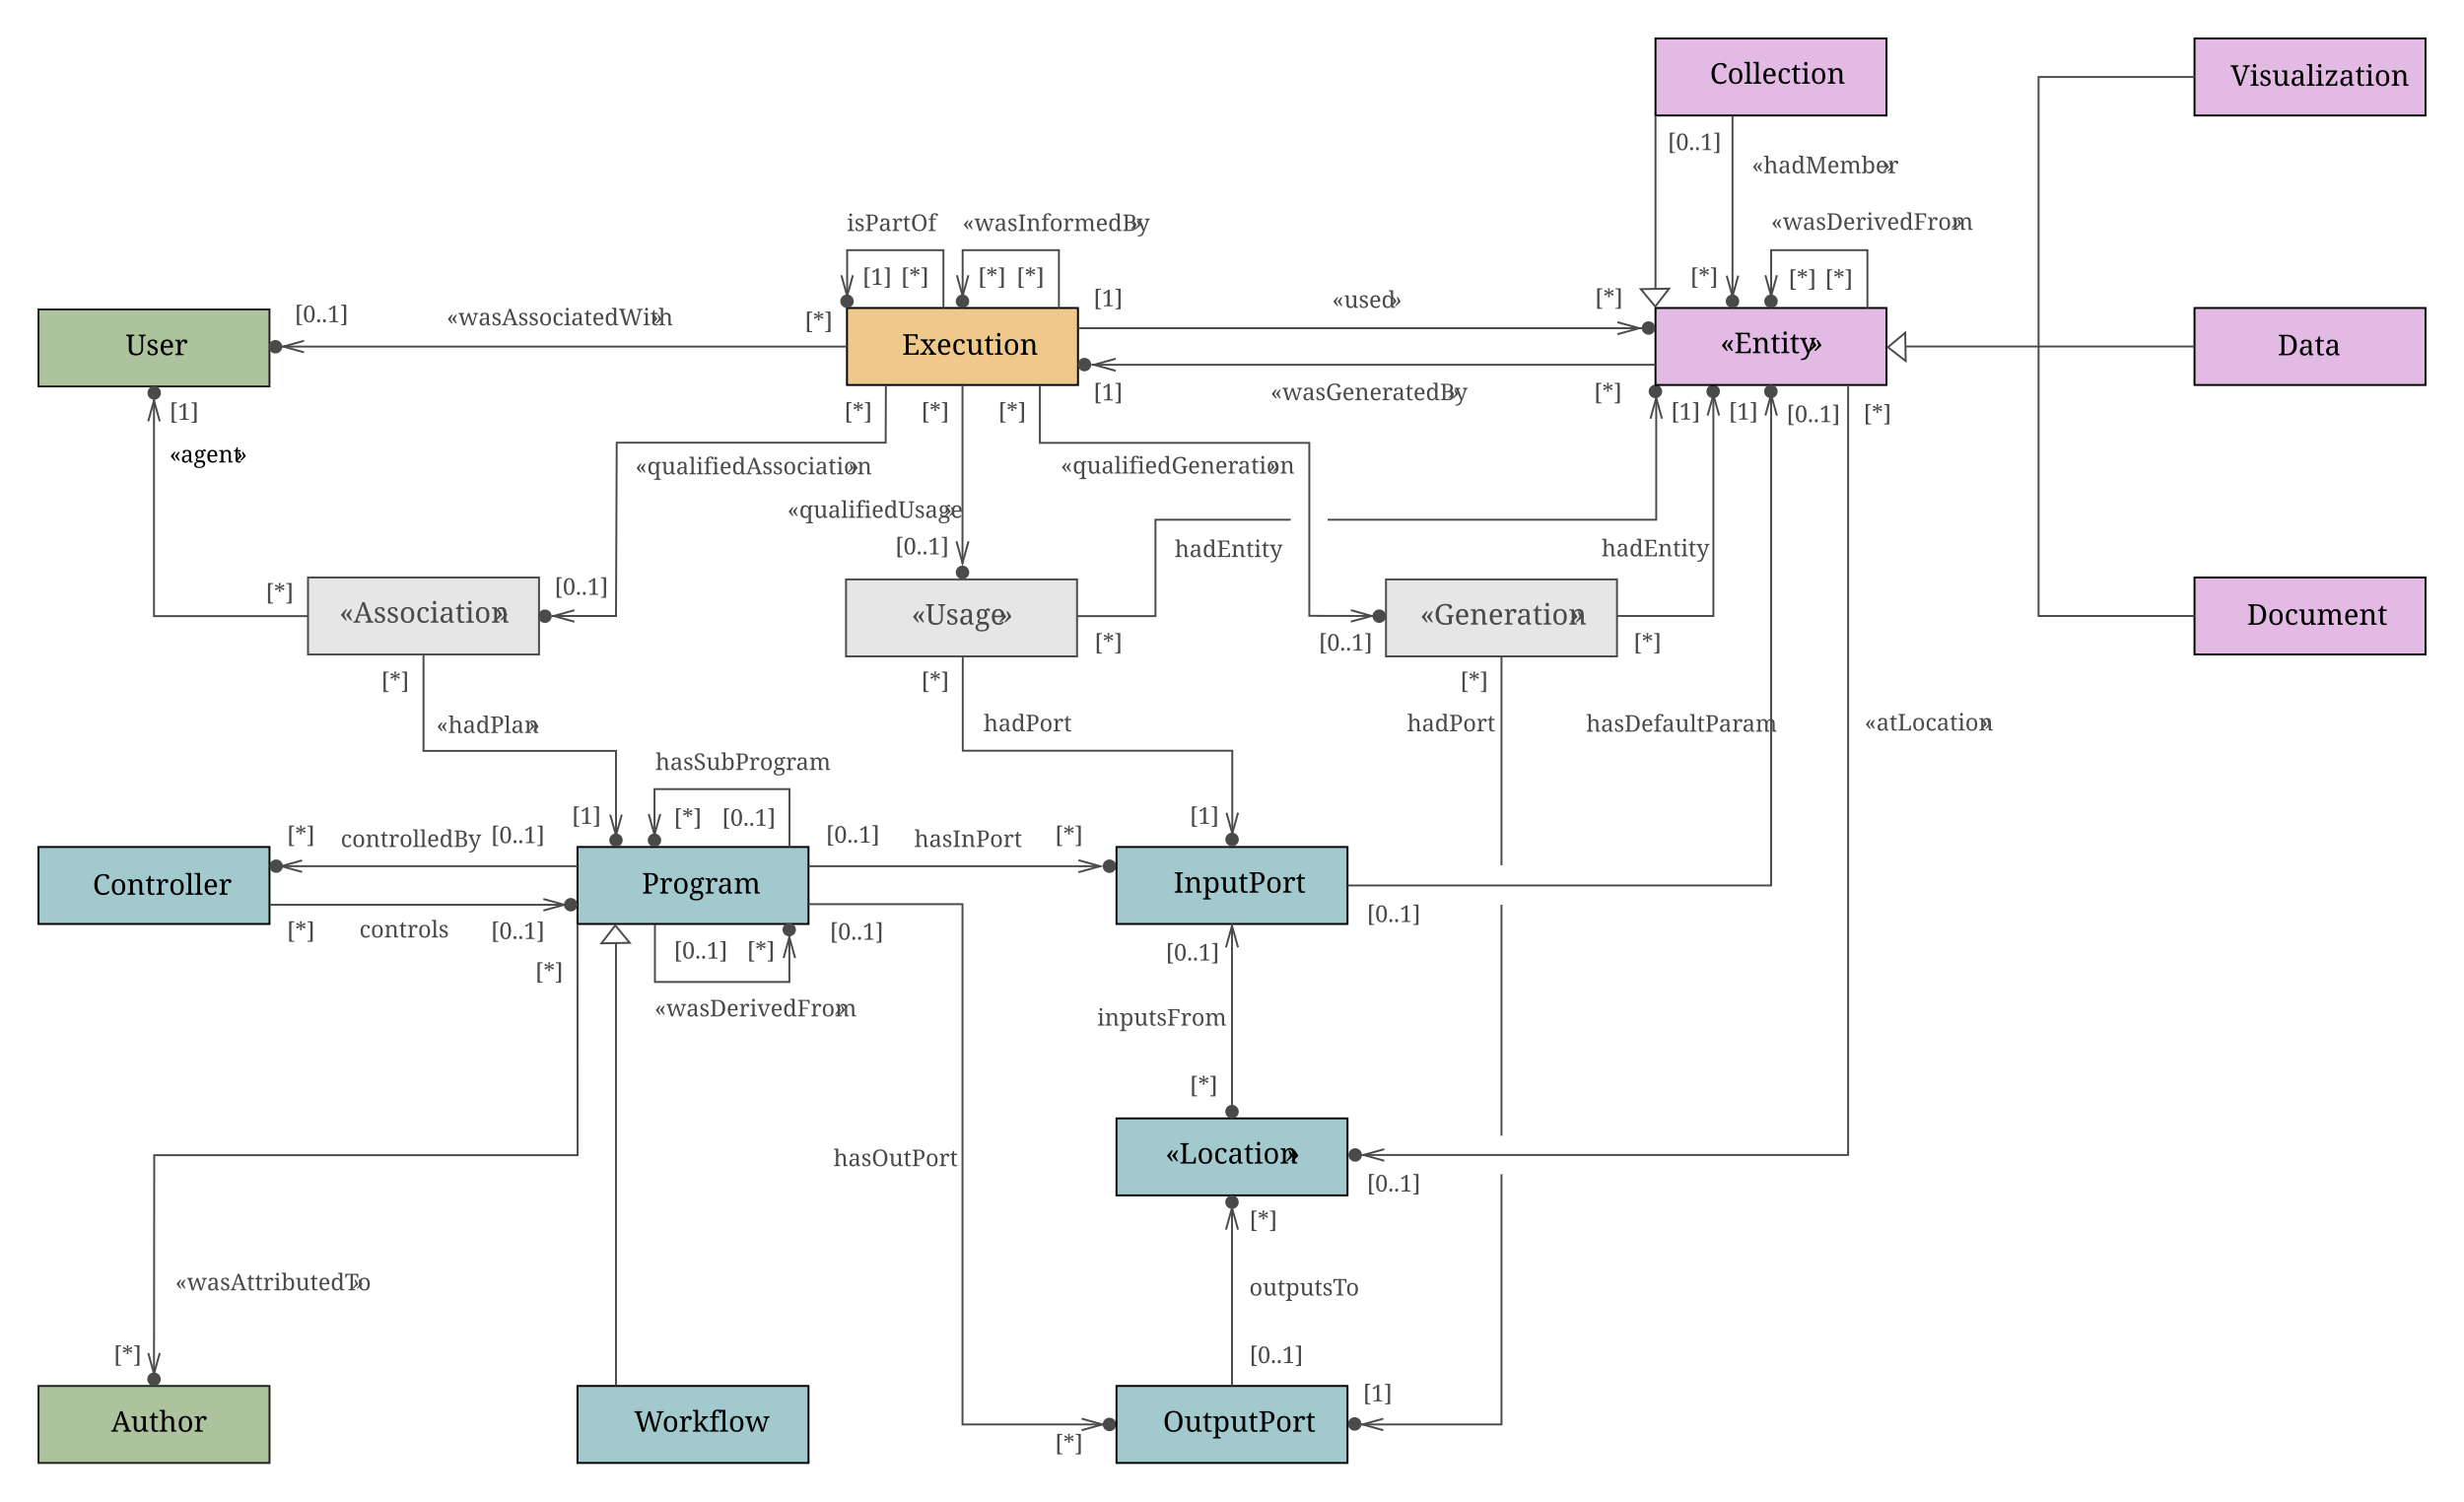
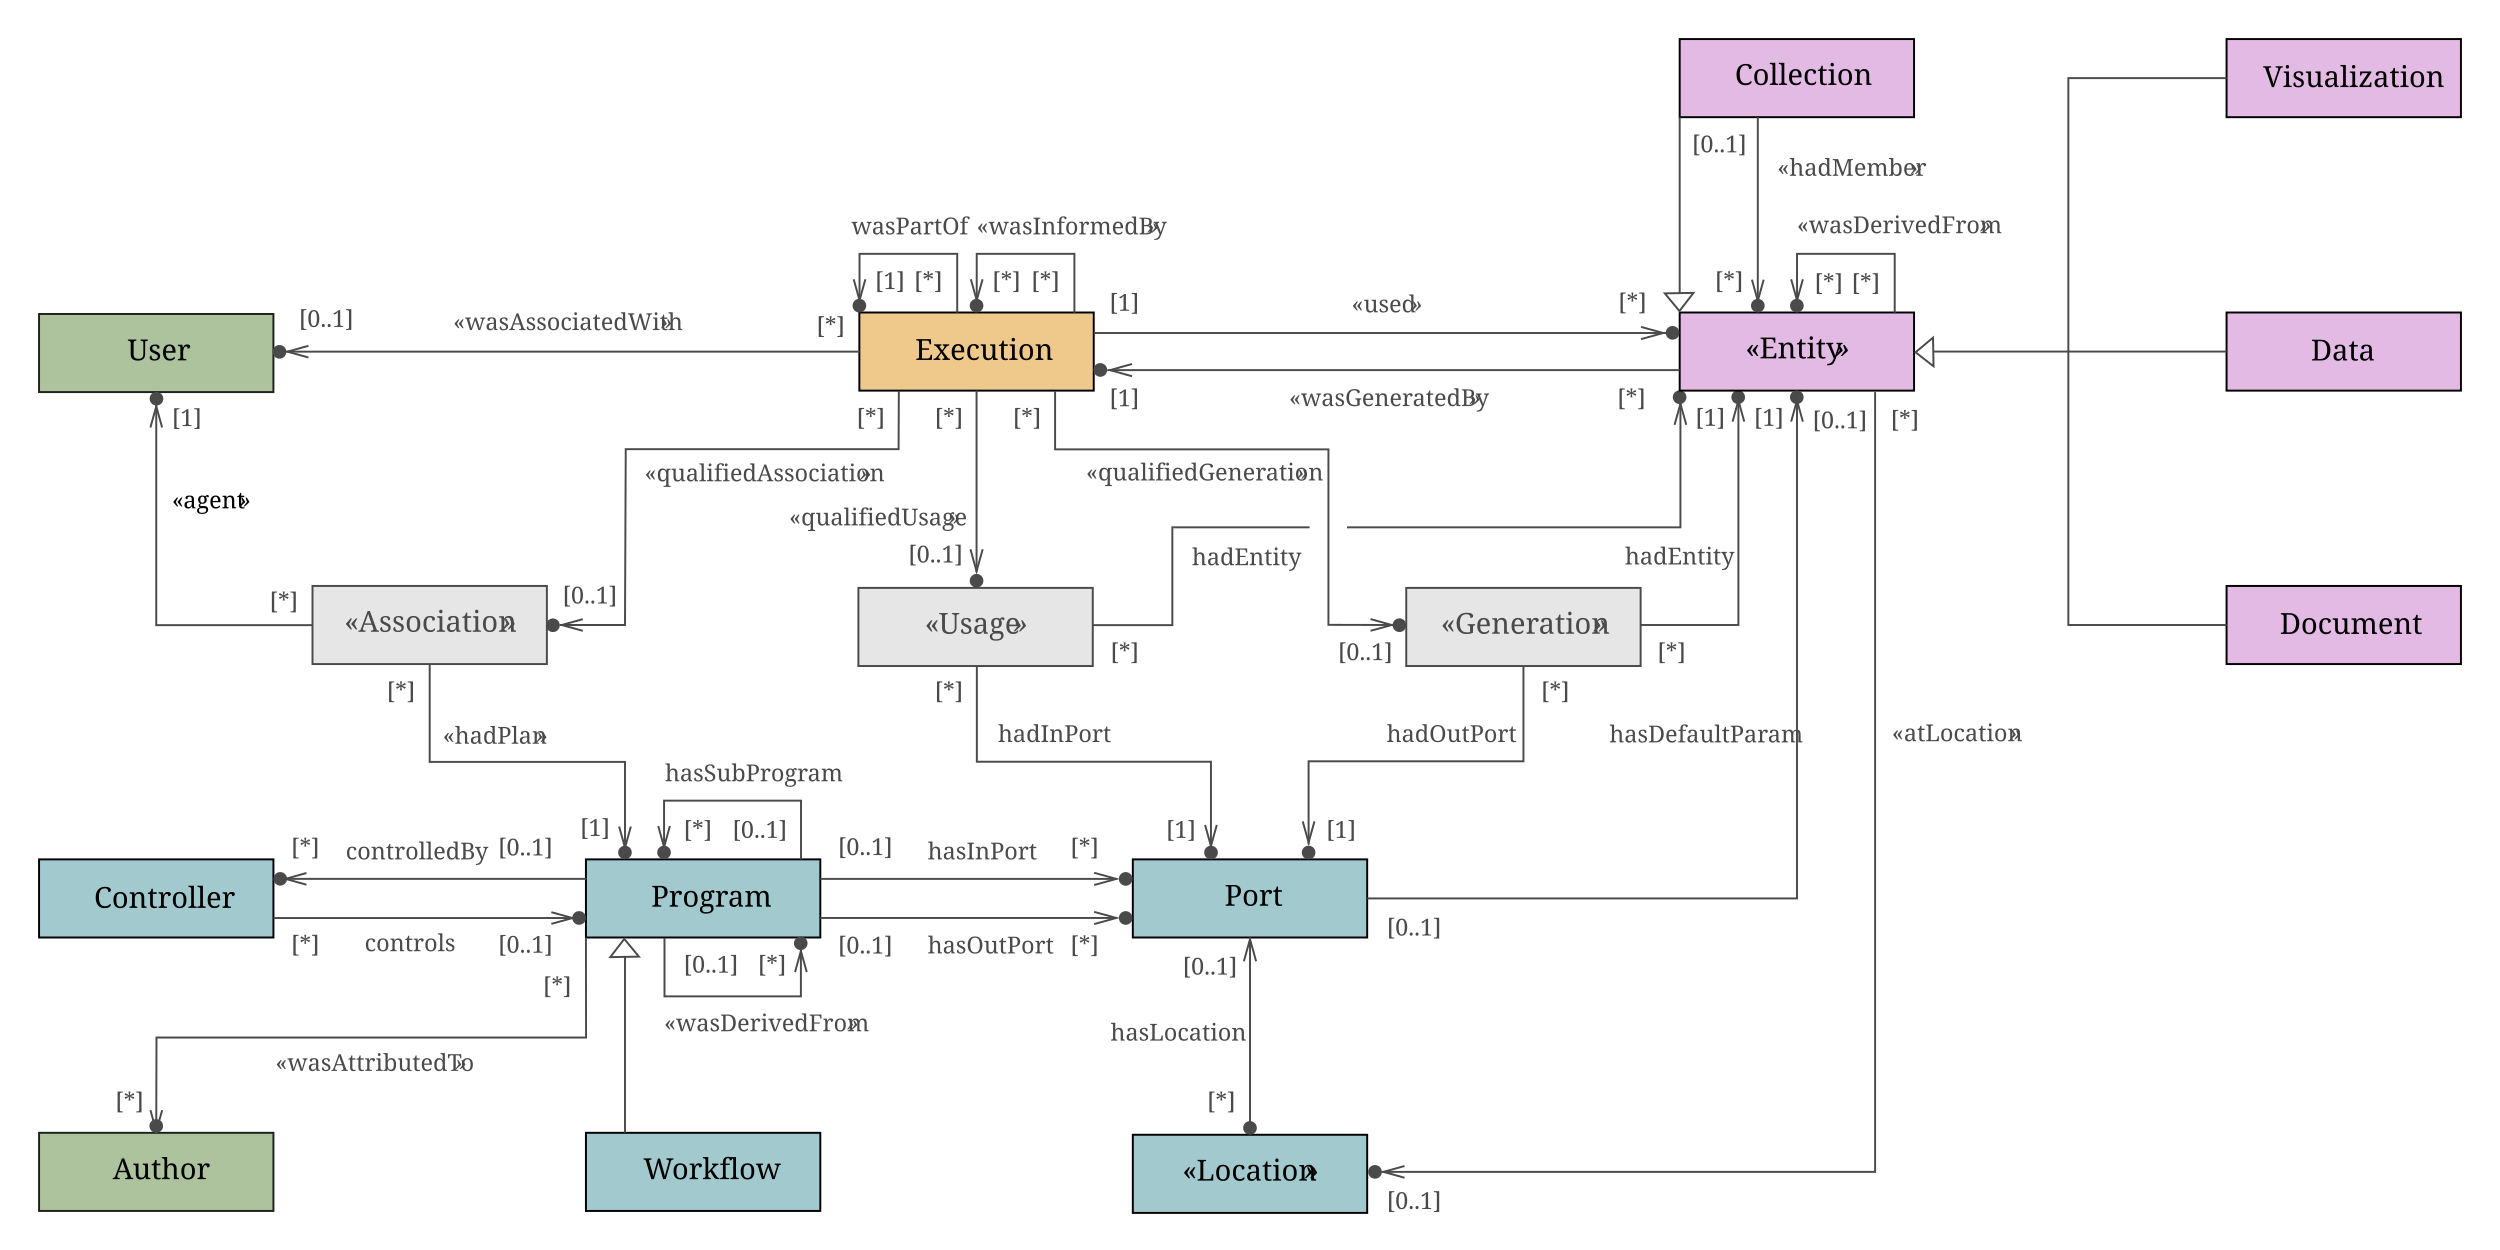
- <svg xmlns="http://www.w3.org/2000/svg" width="1280px" height="780px" viewBox="0 0 1280 780" version="1.1">
+ <svg xmlns="http://www.w3.org/2000/svg" width="1280px" height="640px" viewBox="0 0 1280 640" version="1.1">
  <defs />
  <g id="Page-1" stroke="none" stroke-width="1" fill="none" fill-rule="evenodd">
    <g id="ProvONE-model">
      <g id="Path-+-Path" transform="translate(559, 206)" stroke="#4A4A4A">
        <path d="M0.557,114.071 L41.244,114.071 L41.244,63.996 L111.53,63.996" id="Path" />
        <path d="M130.663,63.996 L301.378,63.996 L301.378,0.601" id="Path" />
        <path id="Path-decoration-1" d="M304.378,11.512 C303.328,7.732 302.428,4.492 301.378,0.712 C300.328,4.492 299.428,7.732 298.378,11.512" />
      </g>
      <path d="M707.5,600 L960.063,600 L960.063,200.742" id="Path-70" stroke="#4A4A4A" />
      <path id="Path-70-decoration-1" d="M719.1,603 C715.32,601.95 712.08,601.05 708.3,600 C712.08,598.95 715.32,598.05 719.1,597" stroke="#4A4A4A" />
-       <path d="M576.346,743 C578.003,743 579.346,741.657 579.346,740 C579.346,738.343 578.003,737 576.346,737 C574.689,737 573.346,738.343 573.346,740 C573.346,741.657 574.689,743 576.346,743 Z" id="Oval-2" stroke="#4A4A4A" fill="#4A4A4A" transform="translate(576.3461, 740) rotate(-270) translate(-576.3461, -740) " />
      <path d="M889.961,206.361 C891.618,206.361 892.961,205.018 892.961,203.361 C892.961,201.704 891.618,200.361 889.961,200.361 C888.304,200.361 886.961,201.704 886.961,203.361 C886.961,205.018 888.304,206.361 889.961,206.361 Z" id="Oval-3" stroke="#4A4A4A" fill="#4A4A4A" transform="translate(889.9608, 203.3608) rotate(156) translate(-889.9608, -203.3608) " />
      <path d="M859.961,206.361 C861.618,206.361 862.961,205.018 862.961,203.361 C862.961,201.704 861.618,200.361 859.961,200.361 C858.304,200.361 856.961,201.704 856.961,203.361 C856.961,205.018 858.304,206.361 859.961,206.361 Z" id="Oval-3" stroke="#4A4A4A" fill="#4A4A4A" transform="translate(859.9608, 203.3608) rotate(156) translate(-859.9608, -203.3608) " />
      <g id="User-Box-+-User" transform="translate(19.99237, 160.75)">
        <rect id="User-Box" stroke="#202020" fill="#ACC39E" x="0" y="0" width="120" height="40" />
        <text id="User" font-family="Cambria" font-size="14.875" font-weight="normal" fill="#000000">
          <tspan x="45.281" y="23.73">User</tspan>
        </text>
      </g>
-       <g id="Author-Box-+-Author" transform="translate(20, 720)">
+       <g id="Author-Box-+-Author" transform="translate(20, 580)">
        <rect id="Author-Box" stroke="#202020" fill="#ACC39E" x="0" y="0" width="120" height="40" />
        <text id="Author" font-family="Cambria" font-size="14.875" font-weight="normal" fill="#000000">
          <tspan x="37.72" y="23.73">Author</tspan>
        </text>
      </g>
      <g id="Execution-Box-+-Execution" transform="translate(438.9924, 160)">
        <rect id="Execution-Box" stroke="#000000" fill="#EFC98C" x="1" y="0" width="120" height="40" />
        <text id="Execution" font-family="Cambria" font-size="14.875" font-weight="normal" fill="#000000">
          <tspan x="29.594" y="24.27">Execution</tspan>
        </text>
      </g>
      <g id="Association-Box-+-Association" transform="translate(160, 300)">
        <rect id="Association-Box" stroke="#4A4A4A" fill="#E6E6E6" x="0" y="0" width="120" height="40" />
        <text id="«Association»" font-family="Cambria" font-size="14.87" font-weight="normal" fill="#4A4A4A">
          <tspan x="16.256" y="23.471">«</tspan>
          <tspan x="23.51" y="23.471" font-size="14.875">Association</tspan>
          <tspan x="96.773" y="23.471" font-style="italic">»</tspan>
        </text>
      </g>
      <g id="Association-Box-+-Association-2" transform="translate(439.5, 301)">
        <rect id="Association-Box" stroke="#4A4A4A" fill="#E6E6E6" x="0" y="0" width="120" height="40" />
        <text id="«Usage»" font-family="Cambria" font-size="14.87" font-weight="normal" fill="#4A4A4A">
          <tspan x="33.938" y="23.471">«</tspan>
          <tspan x="41.192" y="23.471" font-size="14.875">Usage</tspan>
          <tspan x="79.091" y="23.471" font-style="italic">»</tspan>
        </text>
      </g>
      <g id="Association-Box-+-Association-3" transform="translate(720, 301)">
        <rect id="Association-Box" stroke="#4A4A4A" fill="#E6E6E6" x="0" y="0" width="120" height="40" />
        <text id="«Generation»" font-family="Cambria" font-size="14.87" font-weight="normal" fill="#4A4A4A">
          <tspan x="17.676" y="23.471">«</tspan>
          <tspan x="24.93" y="23.471" font-size="14.875">Generation</tspan>
          <tspan x="95.353" y="23.471" font-style="italic">»</tspan>
        </text>
      </g>
      <g id="Data-Box-+-Data" transform="translate(860, 160)">
        <rect id="Data-Box" stroke="#000000" fill="#E2BAE4" x="0" y="0" width="120" height="40" />
        <text id="«Entity»" font-family="Cambria" font-size="14.87" font-weight="normal" fill="#000000">
          <tspan x="33.612" y="23.471">«</tspan>
          <tspan x="40.865" y="23.471" font-size="14.875">Entity</tspan>
          <tspan x="79.418" y="23.471" font-style="italic">»</tspan>
        </text>
      </g>
      <g id="Data-Box-+-Data-2" transform="translate(1140, 160)">
        <rect id="Data-Box" stroke="#000000" fill="#E2BAE4" x="0" y="0" width="120" height="40" />
        <text id="Data" font-family="Cambria" font-size="14.875" font-weight="normal" fill="#000000">
          <tspan x="43.2" y="24.56">Data</tspan>
        </text>
      </g>
      <g id="Data-Box-+-Data-5" transform="translate(1140, 300)">
        <rect id="Data-Box" stroke="#000000" fill="#E2BAE4" x="0" y="0" width="120" height="40" />
        <text id="Document" font-family="Cambria" font-size="14.875" font-weight="normal" fill="#000000">
          <tspan x="27.261" y="24.56">Document</tspan>
        </text>
      </g>
      <g id="Data-Box-+-Data-4" transform="translate(1140, 20)">
        <rect id="Data-Box" stroke="#000000" fill="#E2BAE4" x="0" y="0" width="120" height="40" />
        <text id="Visualization" font-family="Cambria" font-size="14.875" font-weight="normal" fill="#000000">
          <tspan x="18.731" y="24.56">Visualization</tspan>
        </text>
      </g>
      <g id="Collection-Box-+-Collection" transform="translate(860, 20)">
        <rect id="Collection-Box" stroke="#000000" fill="#E2BAE4" x="0" y="0" width="120" height="40" />
        <text id="Collection" font-family="Cambria" font-size="14.875" font-weight="normal" fill="#000000">
          <tspan x="28.242" y="23.478">Collection</tspan>
        </text>
      </g>
      <g id="Controller-Box-+-Controller" transform="translate(20, 440)">
        <rect id="Controller-Box" stroke="#000000" fill="#A2CACE" x="0" y="0" width="120" height="40" />
        <text id="Controller" font-family="Cambria" font-size="14.875" font-weight="normal" fill="#000000">
          <tspan x="28.144" y="24.811">Controller</tspan>
        </text>
      </g>
      <rect id="Program-Box" stroke="#000000" fill="#A2CACE" x="300" y="440" width="120" height="40" />
      <text id="Program" font-family="Cambria" font-size="14.875" font-weight="normal" fill="#000000">
        <tspan x="333.418" y="464.199">Program</tspan>
      </text>
-       <g id="Workflow-Box-+-Workflow" transform="translate(300, 720)">
+       <g id="Workflow-Box-+-Workflow" transform="translate(300, 580)">
        <rect id="Workflow-Box" stroke="#000000" fill="#A2CACE" x="0" y="0" width="120" height="40" />
        <text id="Workflow" font-family="Cambria" font-size="14.875" font-weight="normal" fill="#000000">
          <tspan x="29.354" y="23.73">Workflow</tspan>
        </text>
      </g>
      <g id="Container-Box-+-Container" transform="translate(580, 581)">
        <rect id="Container-Box" stroke="#000000" fill="#A2CACE" x="0" y="0" width="120" height="40" />
        <text id="«Location»" font-family="Cambria" font-size="14.87" font-weight="normal" fill="#000000">
          <tspan x="25.357" y="23.471">«</tspan>
          <tspan x="32.61" y="23.471" font-size="14.875">Location</tspan>
          <tspan x="87.673" y="23.471" font-style="italic">»</tspan>
        </text>
      </g>
      <g id="InputPort-Box-+-InputPort" transform="translate(580, 440)">
        <rect id="InputPort-Box" stroke="#000000" fill="#A2CACE" x="0" y="0" width="120" height="40" />
-         <text id="InputPort" font-family="Cambria" font-size="14.875" font-weight="normal" fill="#000000">
-           <tspan x="29.652" y="23.73">InputPort</tspan>
-         </text>
-       </g>
-       <g id="OutputPort-Box-+-OutputPort" transform="translate(580, 720)">
-         <rect id="OutputPort-Box" stroke="#000000" fill="#A2CACE" x="0" y="0" width="120" height="40" />
-         <text id="OutputPort" font-family="Cambria" font-size="14.875" font-weight="normal" fill="#000000">
-           <tspan x="24.131" y="23.73">OutputPort</tspan>
-         </text>
-       </g>
-       <text id="isPartOf" font-family="Cambria" font-size="12" font-weight="normal" fill="#4A4A4A">
-         <tspan x="439.992" y="120">isPartOf</tspan>
+         <text id="Port" font-family="Cambria" font-size="14.875" font-weight="normal" fill="#000000">
+           <tspan x="46.974" y="23.73">Port</tspan>
+         </text>
+       </g>
+       <text id="wasPartOf" font-family="Cambria" font-size="12" font-weight="normal" fill="#4A4A4A">
+         <tspan x="435.992" y="120">wasPartOf</tspan>
      </text>
      <text id="«hadMember»" font-family="Cambria" font-size="12" font-weight="normal" fill="#4A4A4A">
        <tspan x="910" y="90">«hadMember</tspan>
        <tspan x="977.998" y="90" font-style="italic">»</tspan>
      </text>
      <text id="«wasAttributedTo»" font-family="Cambria" font-size="12" font-weight="normal" fill="#4A4A4A">
-         <tspan x="91" y="670.301">«wasAttributedTo</tspan>
-         <tspan x="182.828" y="670.301" font-style="italic">»</tspan>
+         <tspan x="141" y="548.301">«wasAttributedTo</tspan>
+         <tspan x="232.828" y="548.301" font-style="italic">»</tspan>
      </text>
      <text id="«wasDerivedFrom»" font-family="Cambria" font-size="12" font-weight="normal" fill="#4A4A4A">
        <tspan x="340" y="528">«wasDerivedFrom</tspan>
        <tspan x="433.457" y="528" font-style="italic">»</tspan>
      </text>
      <text id="hasSubProgram" font-family="Cambria" font-size="12" font-weight="normal" fill="#4A4A4A">
        <tspan x="340.5" y="400">hasSubProgram</tspan>
      </text>
      <text id="«hadPlan»" font-family="Cambria" font-size="12" font-weight="normal" fill="#4A4A4A">
        <tspan x="226.683" y="380.801">«hadPlan</tspan>
        <tspan x="274.302" y="380.801" font-style="italic">»</tspan>
      </text>
      <text id="controlledBy" font-family="Cambria" font-size="12" font-weight="normal" fill="#4A4A4A">
        <tspan x="177" y="440">controlledBy</tspan>
      </text>
      <text id="controls" font-family="Cambria" font-size="12" font-weight="normal" fill="#4A4A4A">
        <tspan x="186.683" y="487">controls</tspan>
      </text>
      <text id="[*]" font-family="Cambria" font-size="12" font-weight="normal" fill="#4A4A4A">
        <tspan x="149" y="487.735">[*]</tspan>
      </text>
      <text id="[*]-3" font-family="Cambria" font-size="12" font-weight="normal" fill="#4A4A4A">
-         <tspan x="59" y="708">[*]</tspan>
+         <tspan x="59" y="568">[*]</tspan>
      </text>
      <text id="[*]-4" font-family="Cambria" font-size="12" font-weight="normal" fill="#4A4A4A">
        <tspan x="278" y="509">[*]</tspan>
      </text>
      <text id="[*]-5" font-family="Cambria" font-size="12" font-weight="normal" fill="#4A4A4A">
        <tspan x="388" y="498">[*]</tspan>
      </text>
      <text id="[*]-2" font-family="Cambria" font-size="12" font-weight="normal" fill="#4A4A4A">
        <tspan x="149.008" y="438">[*]</tspan>
      </text>
      <text id="[*]-12" font-family="Cambria" font-size="12" font-weight="normal" fill="#4A4A4A">
        <tspan x="507.992" y="148">[*]</tspan>
      </text>
      <text id="[*]-13" font-family="Cambria" font-size="12" font-weight="normal" fill="#4A4A4A">
        <tspan x="527.992" y="148">[*]</tspan>
      </text>
      <text id="[*]-17" font-family="Cambria" font-size="12" font-weight="normal" fill="#4A4A4A">
        <tspan x="878" y="148">[*]</tspan>
      </text>
      <text id="«wasDerivedFrom»" font-family="Cambria" font-size="12" font-weight="normal" fill="#4A4A4A">
        <tspan x="920" y="119.4">«wasDerivedFrom</tspan>
        <tspan x="1013.457" y="119.4" font-style="italic">»</tspan>
      </text>
      <text id="[*]-18" font-family="Cambria" font-size="12" font-weight="normal" fill="#4A4A4A">
        <tspan x="948" y="149">[*]</tspan>
      </text>
      <text id="[*]-19" font-family="Cambria" font-size="12" font-weight="normal" fill="#4A4A4A">
        <tspan x="929" y="149">[*]</tspan>
      </text>
      <text id="[0..1]" font-family="Cambria" font-size="12" font-weight="normal" fill="#4A4A4A">
        <tspan x="866.263" y="78">[0..1]</tspan>
      </text>
      <text id="[0..1]-3" font-family="Cambria" font-size="12" font-weight="normal" fill="#4A4A4A">
        <tspan x="928" y="219.303">[0..1]</tspan>
      </text>
      <text id="[0..1]" font-family="Cambria" font-size="12" font-weight="normal" fill="#4A4A4A">
        <tspan x="710" y="479">[0..1]</tspan>
      </text>
      <text id="[*]-20" font-family="Cambria" font-size="12" font-weight="normal" fill="#4A4A4A">
        <tspan x="968" y="219">[*]</tspan>
      </text>
      <text id="[0..1]-2" font-family="Cambria" font-size="12" font-weight="normal" fill="#4A4A4A">
        <tspan x="710" y="619">[0..1]</tspan>
      </text>
      <text id="[*]-14" font-family="Cambria" font-size="12" font-weight="normal" fill="#4A4A4A">
        <tspan x="467.992" y="148">[*]</tspan>
      </text>
      <text id="[1]" font-family="Cambria" font-size="12" font-weight="normal" fill="#4A4A4A">
        <tspan x="447.992" y="148">[1]</tspan>
      </text>
      <text id="[*]-9" font-family="Cambria" font-size="12" font-weight="normal" fill="#4A4A4A">
        <tspan x="198" y="358">[*]</tspan>
      </text>
      <text id="[*]-6" font-family="Cambria" font-size="12" font-weight="normal" fill="#4A4A4A">
        <tspan x="350" y="429">[*]</tspan>
      </text>
      <text id="[0..1]" font-family="Cambria" font-size="12" font-weight="normal" fill="#4A4A4A">
        <tspan x="255" y="487.801">[0..1]</tspan>
      </text>
      <text id="[0..1]" font-family="Cambria" font-size="12" font-weight="normal" fill="#4A4A4A">
        <tspan x="350" y="498">[0..1]</tspan>
      </text>
      <text id="hasOutPort" font-family="Cambria" font-size="12" font-weight="normal" fill="#4A4A4A">
-         <tspan x="433" y="605.801">hasOutPort</tspan>
+         <tspan x="475" y="488.158">hasOutPort</tspan>
      </text>
      <text id="[*]-7" font-family="Cambria" font-size="12" font-weight="normal" fill="#4A4A4A">
-         <tspan x="548" y="754">[*]</tspan>
-       </text>
-       <text id="[0..1]" font-family="Cambria" font-size="12" font-weight="normal" fill="#4A4A4A">
-         <tspan x="431" y="488.199">[0..1]</tspan>
+         <tspan x="548" y="488">[*]</tspan>
+       </text>
+       <text id="[0..1]" font-family="Cambria" font-size="12" font-weight="normal" fill="#4A4A4A">
+         <tspan x="429" y="488.199">[0..1]</tspan>
      </text>
      <text id="[1]-7" font-family="Cambria" font-size="12" font-weight="normal" fill="#4A4A4A">
        <tspan x="297" y="428">[1]</tspan>
      </text>
      <text id="«wasAssociatedWith»" font-family="Cambria" font-size="12" font-weight="normal" fill="#4A4A4A">
        <tspan x="232" y="169">«wasAssociatedWith</tspan>
        <tspan x="338.119" y="169" font-style="italic">»</tspan>
      </text>
      <text id="«agent»" font-family="Cambria" font-size="12" font-weight="normal" fill="#000000">
-         <tspan x="88" y="240.25">«</tspan>
-         <tspan x="93.854" y="240.25">agent</tspan>
-         <tspan x="122.254" y="240.25" font-style="italic">»</tspan>
+         <tspan x="88" y="260.25">«</tspan>
+         <tspan x="93.854" y="260.25">agent</tspan>
+         <tspan x="122.254" y="260.25" font-style="italic">»</tspan>
      </text>
      <text id="[1]" font-family="Cambria" font-size="12" font-weight="normal" fill="#4A4A4A">
        <tspan x="88" y="218.132">[1]</tspan>
      </text>
      <text id="[0..1]" font-family="Cambria" font-size="12" font-weight="normal" fill="#4A4A4A">
        <tspan x="153" y="167.403">[0..1]</tspan>
      </text>
      <text id="[*]" font-family="Cambria" font-size="12" font-weight="normal" fill="#4A4A4A">
        <tspan x="138" y="312">[*]</tspan>
      </text>
      <text id="[*]-11" font-family="Cambria" font-size="12" font-weight="normal" fill="#4A4A4A">
        <tspan x="417.992" y="171">[*]</tspan>
      </text>
      <text id="[*]-10" font-family="Cambria" font-size="12" font-weight="normal" fill="#4A4A4A">
        <tspan x="438.535" y="218">[*]</tspan>
      </text>
      <text id="[*]-22" font-family="Cambria" font-size="12" font-weight="normal" fill="#4A4A4A">
        <tspan x="478.535" y="218">[*]</tspan>
      </text>
      <text id="[*]-25" font-family="Cambria" font-size="12" font-weight="normal" fill="#4A4A4A">
        <tspan x="478.535" y="358">[*]</tspan>
      </text>
      <text id="[*]-28" font-family="Cambria" font-size="12" font-weight="normal" fill="#4A4A4A">
-         <tspan x="758.535" y="358">[*]</tspan>
+         <tspan x="789" y="358">[*]</tspan>
      </text>
      <text id="[*]-24" font-family="Cambria" font-size="12" font-weight="normal" fill="#4A4A4A">
        <tspan x="518.535" y="218">[*]</tspan>
      </text>
      <text id="[*]-26" font-family="Cambria" font-size="12" font-weight="normal" fill="#4A4A4A">
        <tspan x="568.535" y="338">[*]</tspan>
      </text>
      <text id="[*]-27" font-family="Cambria" font-size="12" font-weight="normal" fill="#4A4A4A">
        <tspan x="848.535" y="338">[*]</tspan>
      </text>
      <text id="[0..1]" font-family="Cambria" font-size="12" font-weight="normal" fill="#4A4A4A">
        <tspan x="288" y="309">[0..1]</tspan>
      </text>
      <text id="[0..1]-4" font-family="Cambria" font-size="12" font-weight="normal" fill="#4A4A4A">
        <tspan x="465" y="288">[0..1]</tspan>
      </text>
      <text id="[0..1]-5" font-family="Cambria" font-size="12" font-weight="normal" fill="#4A4A4A">
        <tspan x="685" y="338">[0..1]</tspan>
      </text>
      <text id="[0..1]" font-family="Cambria" font-size="12" font-weight="normal" fill="#4A4A4A">
        <tspan x="255" y="438">[0..1]</tspan>
      </text>
      <text id="[0..1]" font-family="Cambria" font-size="12" font-weight="normal" fill="#4A4A4A">
        <tspan x="375" y="429">[0..1]</tspan>
      </text>
      <g id="Collection-Subclass-arrow" transform="translate(852, 60)" stroke="#4A4A4A">
        <path d="M15.049,89.95 L7.869,99.255 L0.369,90.206 L15.049,89.95 Z" id="Triangle-1" />
        <path d="M8,89.5 L8,0.5" id="Line" stroke-linecap="square" />
      </g>
      <g id="Collection-Subclass-arrow-2" transform="translate(1060, 180) rotate(-270) translate(-1060, -180) translate(1052.5, 100)" stroke="#4A4A4A">
        <path d="M15.05,150.031 L7.869,159.253 L0.37,150.287 L15.05,150.031 Z" id="Triangle-1" />
        <path d="M7.5,149.586 L7.5,0.499" id="Line" stroke-linecap="square" />
      </g>
-       <g id="Workflow-Subclass-arrow" transform="translate(319.5, 600.5) rotate(-180) translate(-319.5, -600.5) translate(311.5, 480)" stroke="#4A4A4A">
-         <path d="M15.049,230.95 L7.869,240.255 L0.369,231.206 L15.049,230.95 Z" id="Triangle-1" />
-         <path d="M7.5,230.5 L7.5,1.499" id="Line" stroke-linecap="square" />
+       <g id="Workflow-Subclass-arrow" transform="translate(319.5, 530.5) rotate(-180) translate(-319.5, -530.5) translate(311.5, 480)" stroke="#4A4A4A">
+         <path d="M15.049,90.95 L7.869,100.255 L0.369,91.206 L15.049,90.95 Z" id="Triangle-1" />
+         <path d="M7.5,90.5 L7.5,1.499" id="Line" stroke-linecap="square" />
      </g>
      <text id="hasInPort" font-family="Cambria" font-size="12" font-weight="normal" fill="#4A4A4A">
        <tspan x="475" y="440">hasInPort</tspan>
      </text>
      <text id="[*]-8" font-family="Cambria" font-size="12" font-weight="normal" fill="#4A4A4A">
        <tspan x="548" y="438">[*]</tspan>
      </text>
      <text id="[0..1]" font-family="Cambria" font-size="12" font-weight="normal" fill="#4A4A4A">
        <tspan x="429" y="437.801">[0..1]</tspan>
      </text>
      <path d="M1140,40 L1059,40 L1059,180" id="Path-53" stroke="#4A4A4A" />
      <path d="M1140,180 L1059,180 L1059,320" id="Path-55" stroke="#4A4A4A" transform="translate(1099.5, 250) scale(1, -1) translate(-1099.5, -250) " />
-       <text id="outputsTo" font-family="Cambria" font-size="12" font-weight="normal" fill="#4A4A4A">
-         <tspan x="649" y="673">outputsTo</tspan>
-       </text>
-       <text id="[*]-21" font-family="Cambria" font-size="12" font-weight="normal" fill="#4A4A4A">
-         <tspan x="648.992" y="638">[*]</tspan>
-       </text>
-       <text id="[0..1]" font-family="Cambria" font-size="12" font-weight="normal" fill="#4A4A4A">
-         <tspan x="649" y="708.121">[0..1]</tspan>
-       </text>
-       <text id="inputsFrom" font-family="Cambria" font-size="12" font-weight="normal" fill="#4A4A4A">
-         <tspan x="570" y="532.783">inputsFrom</tspan>
+       <text id="hasLocation" font-family="Cambria" font-size="12" font-weight="normal" fill="#4A4A4A">
+         <tspan x="568.6" y="532.783">hasLocation</tspan>
      </text>
      <text id="[*]-23" font-family="Cambria" font-size="12" font-weight="normal" fill="#4A4A4A">
        <tspan x="618" y="568">[*]</tspan>
      </text>
      <text id="[0..1]" font-family="Cambria" font-size="12" font-weight="normal" fill="#4A4A4A">
        <tspan x="605.5" y="499">[0..1]</tspan>
      </text>
      <path d="M640,580.5 C641.657,580.5 643,579.157 643,577.5 C643,575.843 641.657,574.5 640,574.5 C638.343,574.5 637,575.843 637,577.5 C637,579.157 638.343,580.5 640,580.5 Z" id="Oval-2" stroke="#4A4A4A" fill="#4A4A4A" transform="translate(640, 577.5) rotate(-180) translate(-640, -577.5) " />
      <path d="M640,574.895 L640,480.488" id="Line-8" stroke="#4A4A4A" stroke-linecap="square" transform="translate(640, 527.6913) rotate(-180) translate(-640, -527.6913) " />
      <path id="Line-8-decoration-1" d="M643,491.695 C641.95,487.915 641.05,484.675 640,480.895 C638.95,484.675 638.05,487.915 637,491.695" stroke="#4A4A4A" stroke-linecap="square" />
-       <path d="M640,627.5 C641.657,627.5 643,626.157 643,624.5 C643,622.843 641.657,621.5 640,621.5 C638.343,621.5 637,622.843 637,624.5 C637,626.157 638.343,627.5 640,627.5 Z" id="Oval-2" stroke="#4A4A4A" fill="#4A4A4A" />
-       <path d="M640,719.5 L640,627.09" id="Line-8" stroke="#4A4A4A" stroke-linecap="square" />
-       <path id="Line-8-decoration-1" d="M643,638.3 C641.95,634.52 641.05,631.28 640,627.5 C638.95,631.28 638.05,634.52 637,638.3" stroke="#4A4A4A" stroke-linecap="square" />
      <g id="Oval-2-+-Line-9" transform="translate(499.5, 450) rotate(-270) translate(-499.5, -450) translate(496, 369.5)" stroke="#4A4A4A">
        <path d="M3.5,6.654 C5.157,6.654 6.5,5.311 6.5,3.654 C6.5,1.997 5.157,0.654 3.5,0.654 C1.843,0.654 0.5,1.997 0.5,3.654 C0.5,5.311 1.843,6.654 3.5,6.654 Z" id="Oval-2" fill="#4A4A4A" />
        <path d="M3.5,159.507 L3.5,8.5" id="Line-8" stroke-linecap="square" />
        <path id="Line-8-decoration-1" d="M6.5,19.307 C5.45,15.527 4.55,12.287 3.5,8.507 C2.45,12.287 1.55,15.527 0.5,19.307" stroke-linecap="square" />
      </g>
+       <g id="Oval-2-+-Line-10" transform="translate(499.5, 470) rotate(-270) translate(-499.5, -470) translate(496, 389.5)" stroke="#4A4A4A">
+         <path d="M3.5,6.654 C5.157,6.654 6.5,5.311 6.5,3.654 C6.5,1.997 5.157,0.654 3.5,0.654 C1.843,0.654 0.5,1.997 0.5,3.654 C0.5,5.311 1.843,6.654 3.5,6.654 Z" id="Oval-2" fill="#4A4A4A" />
+         <path d="M3.5,159.507 L3.5,8.5" id="Line-8" stroke-linecap="square" />
+         <path id="Line-8-decoration-1" d="M6.5,19.307 C5.45,15.527 4.55,12.287 3.5,8.507 C2.45,12.287 1.55,15.527 0.5,19.307" stroke-linecap="square" />
+       </g>
      <g id="Oval-2-+-Line-14" transform="translate(499.5, 263.5) rotate(-180) translate(-499.5, -263.5) translate(496.5, 227)" stroke="#4A4A4A">
        <path d="M2.5,5.654 C4.157,5.654 5.5,4.311 5.5,2.654 C5.5,0.997 4.157,-0.346 2.5,-0.346 C0.843,-0.346 -0.5,0.997 -0.5,2.654 C-0.5,4.311 0.843,5.654 2.5,5.654 Z" id="Oval-2" fill="#4A4A4A" />
        <path d="M2.5,99.501 L2.5,7.5" id="Line-8" stroke-linecap="square" />
        <path id="Line-8-decoration-1" d="M5.5,18.301 C4.45,14.521 3.55,11.281 2.5,7.501 C1.45,11.281 0.55,14.521 -0.5,18.301" stroke-linecap="square" />
      </g>
      <path d="M319.984,439.434 C321.632,439.434 322.968,438.106 322.968,436.467 C322.968,434.828 321.632,433.5 319.984,433.5 C318.336,433.5 317,434.828 317,436.467 C317,438.106 318.336,439.434 319.984,439.434 Z" id="Oval-2" stroke="#4A4A4A" fill="#4A4A4A" transform="translate(319.984, 436.4672) rotate(-180) translate(-319.984, -436.4672) " />
      <path d="M296.5,473 C298.157,473 299.5,471.657 299.5,470 C299.5,468.343 298.157,467 296.5,467 C294.843,467 293.5,468.343 293.5,470 C293.5,471.657 294.843,473 296.5,473 Z" id="Oval-10" stroke="#4A4A4A" fill="#4A4A4A" transform="translate(296.5, 470) rotate(-180) translate(-296.5, -470) " />
-       <path d="M80,719.5 C81.657,719.5 83,718.157 83,716.5 C83,714.843 81.657,713.5 80,713.5 C78.343,713.5 77,714.843 77,716.5 C77,718.157 78.343,719.5 80,719.5 Z" id="Oval-12" stroke="#4A4A4A" fill="#4A4A4A" transform="translate(80, 716.5) rotate(-180) translate(-80, -716.5) " />
+       <path d="M80,579.5 C81.657,579.5 83,578.157 83,576.5 C83,574.843 81.657,573.5 80,573.5 C78.343,573.5 77,574.843 77,576.5 C77,578.157 78.343,579.5 80,579.5 Z" id="Oval-12" stroke="#4A4A4A" fill="#4A4A4A" transform="translate(80, 576.5) rotate(-180) translate(-80, -576.5) " />
      <path d="M143.484,452.934 C145.132,452.934 146.468,451.606 146.468,449.967 C146.468,448.328 145.132,447 143.484,447 C141.836,447 140.5,448.328 140.5,449.967 C140.5,451.606 141.836,452.934 143.484,452.934 Z" id="Oval-11" stroke="#4A4A4A" fill="#4A4A4A" transform="translate(143.484, 449.9672) rotate(-180) translate(-143.484, -449.9672) " />
      <path d="M339.984,439.434 C341.632,439.434 342.968,438.106 342.968,436.467 C342.968,434.828 341.632,433.5 339.984,433.5 C338.336,433.5 337,434.828 337,436.467 C337,438.106 338.336,439.434 339.984,439.434 Z" id="Oval-9" stroke="#4A4A4A" fill="#4A4A4A" transform="translate(339.984, 436.4672) rotate(-180) translate(-339.984, -436.4672) " />
      <path d="M409.984,485.934 C411.632,485.934 412.968,484.606 412.968,482.967 C412.968,481.328 411.632,480 409.984,480 C408.336,480 407,481.328 407,482.967 C407,484.606 408.336,485.934 409.984,485.934 Z" id="Oval-8" stroke="#4A4A4A" fill="#4A4A4A" transform="translate(409.984, 482.9672) rotate(-180) translate(-409.984, -482.9672) " />
-       <path d="M703.742,742.742 C705.399,742.742 706.742,741.399 706.742,739.742 C706.742,738.085 705.399,736.742 703.742,736.742 C702.085,736.742 700.742,738.085 700.742,739.742 C700.742,741.399 702.085,742.742 703.742,742.742 Z" id="Oval-2" stroke="#4A4A4A" fill="#4A4A4A" />
+       <path d="M670,439.5 C671.657,439.5 673,438.157 673,436.5 C673,434.843 671.657,433.5 670,433.5 C668.343,433.5 667,434.843 667,436.5 C667,438.157 668.343,439.5 670,439.5 Z" id="Oval-2" stroke="#4A4A4A" fill="#4A4A4A" />
      <path d="M283.104,323.132 C284.761,323.132 286.104,321.789 286.104,320.132 C286.104,318.475 284.761,317.132 283.104,317.132 C281.447,317.132 280.104,318.475 280.104,320.132 C280.104,321.789 281.447,323.132 283.104,323.132 Z" id="Oval-2" stroke="#4A4A4A" fill="#4A4A4A" transform="translate(283.1037, 320.1319) rotate(204) translate(-283.1037, -320.1319) " />
      <path d="M143.104,183.132 C144.761,183.132 146.104,181.789 146.104,180.132 C146.104,178.475 144.761,177.132 143.104,177.132 C141.447,177.132 140.104,178.475 140.104,180.132 C140.104,181.789 141.447,183.132 143.104,183.132 Z" id="Oval-6" stroke="#4A4A4A" fill="#4A4A4A" />
      <path d="M80.104,207.132 C81.761,207.132 83.104,205.789 83.104,204.132 C83.104,202.475 81.761,201.132 80.104,201.132 C78.447,201.132 77.104,202.475 77.104,204.132 C77.104,205.789 78.447,207.132 80.104,207.132 Z" id="Oval-7" stroke="#4A4A4A" fill="#4A4A4A" />
      <path d="M716.5,323.1 C718.157,323.1 719.5,321.757 719.5,320.1 C719.5,318.443 718.157,317.1 716.5,317.1 C714.843,317.1 713.5,318.443 713.5,320.1 C713.5,321.757 714.843,323.1 716.5,323.1 Z" id="Oval-5" stroke="#4A4A4A" fill="#4A4A4A" />
      <text id="«wasInformedBy»" font-family="Cambria" font-size="12" font-weight="normal" fill="#4A4A4A">
        <tspan x="500" y="120">«wasInformedBy</tspan>
        <tspan x="587.105" y="120" font-style="italic">»</tspan>
      </text>
      <text id="[*]-15" font-family="Cambria" font-size="12" font-weight="normal" fill="#4A4A4A">
        <tspan x="828.5" y="158.903">[*]</tspan>
      </text>
      <text id="[1]-10" font-family="Cambria" font-size="12" font-weight="normal" fill="#4A4A4A">
        <tspan x="568" y="159.121">[1]</tspan>
      </text>
      <text id="«wasGeneratedBy»" font-family="Cambria" font-size="12" font-weight="normal" fill="#4A4A4A">
        <tspan x="660" y="207.903">«wasGeneratedBy</tspan>
        <tspan x="752.021" y="207.903" font-style="italic">»</tspan>
      </text>
      <text id="«atLocation»" font-family="Cambria" font-size="12" font-weight="normal" fill="#4A4A4A">
        <tspan x="968.609" y="379.5">«atLocation</tspan>
        <tspan x="1028.802" y="379.5" font-style="italic">»</tspan>
      </text>
      <text id="«qualifiedGeneration" font-family="Cambria" font-size="12" font-weight="normal" fill="#4A4A4A">
-         <tspan x="551" y="246">«qualifiedGeneration</tspan>
-         <tspan x="658.783" y="246" font-style="italic">»</tspan>
+         <tspan x="556" y="246">«qualifiedGeneration</tspan>
+         <tspan x="663.783" y="246" font-style="italic">»</tspan>
      </text>
      <text id="«qualifiedUsage»" font-family="Cambria" font-size="12" font-weight="normal" fill="#4A4A4A">
-         <tspan x="409" y="269">«qualifiedUsage</tspan>
-         <tspan x="490.545" y="269" font-style="italic">»</tspan>
+         <tspan x="404" y="269">«qualifiedUsage</tspan>
+         <tspan x="485.545" y="269" font-style="italic">»</tspan>
      </text>
      <text id="«qualifiedAssociatio" font-family="Cambria" font-size="12" font-weight="normal" fill="#4A4A4A">
        <tspan x="330" y="246.399">«qualifiedAssociation</tspan>
        <tspan x="440.074" y="246.399" font-style="italic">»</tspan>
      </text>
      <text id="hadEntity" font-family="Cambria" font-size="12" font-weight="normal" fill="#4A4A4A">
        <tspan x="610.29" y="289.379">hadEntity</tspan>
      </text>
      <text id="«used»" font-family="Cambria" font-size="12" font-weight="normal" fill="#4A4A4A">
        <tspan x="691.992" y="159.903">«used</tspan>
        <tspan x="722.139" y="159.903" font-style="italic">»</tspan>
      </text>
-       <text id="hadPort" font-family="Cambria" font-size="12" font-weight="normal" fill="#4A4A4A">
-         <tspan x="730.992" y="379.903">hadPort</tspan>
-       </text>
-       <text id="hadPort-2" font-family="Cambria" font-size="12" font-weight="normal" fill="#4A4A4A">
-         <tspan x="510.992" y="379.903">hadPort</tspan>
+       <text id="hadOutPort" font-family="Cambria" font-size="12" font-weight="normal" fill="#4A4A4A">
+         <tspan x="709.992" y="379.903">hadOutPort</tspan>
+       </text>
+       <text id="hadInPort" font-family="Cambria" font-size="12" font-weight="normal" fill="#4A4A4A">
+         <tspan x="510.992" y="379.903">hadInPort</tspan>
      </text>
      <text id="[*]-16" font-family="Cambria" font-size="12" font-weight="normal" fill="#4A4A4A">
        <tspan x="828" y="208">[*]</tspan>
      </text>
      <text id="[1]-11" font-family="Cambria" font-size="12" font-weight="normal" fill="#4A4A4A">
        <tspan x="568" y="208">[1]</tspan>
      </text>
      <text id="[1]-12" font-family="Cambria" font-size="12" font-weight="normal" fill="#4A4A4A">
-         <tspan x="618" y="428">[1]</tspan>
+         <tspan x="597" y="429">[1]</tspan>
      </text>
      <text id="[1]-15" font-family="Cambria" font-size="12" font-weight="normal" fill="#4A4A4A">
-         <tspan x="708" y="728">[1]</tspan>
+         <tspan x="679" y="429">[1]</tspan>
      </text>
      <text id="[1]-13" font-family="Cambria" font-size="12" font-weight="normal" fill="#4A4A4A">
        <tspan x="868" y="218">[1]</tspan>
      </text>
      <text id="[1]-14" font-family="Cambria" font-size="12" font-weight="normal" fill="#4A4A4A">
        <tspan x="898" y="218">[1]</tspan>
      </text>
      <g id="Oval-2-+-Line-17" transform="translate(560.3669, 166.9034)" stroke="#4A4A4A">
        <path d="M296,6.5 C297.657,6.5 299,5.157 299,3.5 C299,1.843 297.657,0.5 296,0.5 C294.343,0.5 293,1.843 293,3.5 C293,5.157 294.343,6.5 296,6.5 Z" id="Oval-2" fill="#4A4A4A" />
        <path d="M0.133,3.597 L292.133,3.597" id="Line-8" stroke-linecap="square" />
        <path id="Line-8-decoration-1" d="M280.333,6.597 C284.113,5.547 287.353,4.647 291.133,3.597 C287.353,2.547 284.113,1.647 280.333,0.597" stroke-linecap="square" />
      </g>
      <path d="M563.367,192.403 C565.024,192.403 566.367,191.06 566.367,189.403 C566.367,187.747 565.024,186.403 563.367,186.403 C561.71,186.403 560.367,187.747 560.367,189.403 C560.367,191.06 561.71,192.403 563.367,192.403 Z" id="Oval-2" stroke="#4A4A4A" fill="#4A4A4A" />
      <path d="M500,159.5 C501.657,159.5 503,158.157 503,156.5 C503,154.843 501.657,153.5 500,153.5 C498.343,153.5 497,154.843 497,156.5 C497,158.157 498.343,159.5 500,159.5 Z" id="Oval-13" stroke="#4A4A4A" fill="#4A4A4A" />
      <path d="M567.5,189.5 L859.5,189.5" id="Line-8" stroke="#4A4A4A" stroke-linecap="square" />
      <path id="Line-8-decoration-1" d="M579.1,192.5 C575.32,191.45 572.08,190.55 568.3,189.5 C572.08,188.45 575.32,187.55 579.1,186.5" stroke="#4A4A4A" stroke-linecap="square" />
-       <path d="M640.039,439.093 C641.696,439.093 643.039,437.75 643.039,436.093 C643.039,434.436 641.696,433.093 640.039,433.093 C638.382,433.093 637.039,434.436 637.039,436.093 C637.039,437.75 638.382,439.093 640.039,439.093 Z" id="Oval-2" stroke="#4A4A4A" fill="#4A4A4A" transform="translate(640.0387, 436.0929) rotate(226) translate(-640.0387, -436.0929) " />
+       <path d="M620.039,439.5 C621.696,439.5 623.039,438.157 623.039,436.5 C623.039,434.843 621.696,433.5 620.039,433.5 C618.382,433.5 617.039,434.843 617.039,436.5 C617.039,438.157 618.382,439.5 620.039,439.5 Z" id="Oval-2" stroke="#4A4A4A" fill="#4A4A4A" />
      <path d="M919.961,206.361 C921.618,206.361 922.961,205.018 922.961,203.361 C922.961,201.704 921.618,200.361 919.961,200.361 C918.304,200.361 916.961,201.704 916.961,203.361 C916.961,205.018 918.304,206.361 919.961,206.361 Z" id="Oval-3" stroke="#4A4A4A" fill="#4A4A4A" transform="translate(919.9608, 203.3608) rotate(156) translate(-919.9608, -203.3608) " />
      <path d="M704,603 C705.657,603 707,601.657 707,600 C707,598.343 705.657,597 704,597 C702.343,597 701,598.343 701,600 C701,601.657 702.343,603 704,603 Z" id="Oval-4" stroke="#4A4A4A" fill="#4A4A4A" transform="translate(704, 600) rotate(180) translate(-704, -600) " />
      <text id="hasDefaultParam" font-family="Cambria" font-size="12" font-weight="normal" fill="#4A4A4A">
        <tspan x="832" y="289">hadEntity</tspan>
      </text>
      <text id="hasDefaultParam-2" font-family="Cambria" font-size="12" font-weight="normal" fill="#4A4A4A">
        <tspan x="824" y="380.097">hasDefaultParam</tspan>
      </text>
      <path d="M700,460 L920.063,460 L920.063,205" id="Path-71" stroke="#4A4A4A" />
      <path id="Path-71-decoration-1" d="M923.063,215.863 C922.013,212.083 921.113,208.843 920.063,205.063 C919.013,208.843 918.113,212.083 917.063,215.863" stroke="#4A4A4A" />
      <path d="M840,320 L890.063,320 L890.063,205" id="Path-73" stroke="#4A4A4A" />
      <path id="Path-73-decoration-1" d="M893.063,215.863 C892.013,212.083 891.113,208.843 890.063,205.063 C889.013,208.843 888.113,212.083 887.063,215.863" stroke="#4A4A4A" />
-       <g id="Path-+-Path-+-Path-72" transform="translate(707, 341)" stroke="#4A4A4A">
-         <path d="M0,399 L73,399 L73,269" id="Path" />
-         <path id="Path-decoration-1" d="M11.6,402 C7.82,400.95 4.58,400.05 0.8,399 C4.58,397.95 7.82,397.05 11.6,396" />
-         <path d="M73,108.516 L73,0" id="Path" />
-         <path d="M73,129 L73,249" id="Path-72" />
-       </g>
-       <path d="M419.958,469.715 L500,469.715 L500,740 L572.968,740" id="Path-71" stroke="#4A4A4A" />
-       <path id="Path-71-decoration-1" d="M561.873,743 C565.653,741.95 568.893,741.05 572.673,740 C568.893,738.95 565.653,738.05 561.873,737" stroke="#4A4A4A" />
      <path d="M540.202,200.241 L540.202,230.081 L680.158,230.081 L680.158,319.921 L713.5,320" id="Path-52" stroke="#4A4A4A" />
      <path id="Path-52-decoration-1" d="M701.715,322.972 C705.497,321.931 708.739,321.039 712.522,319.998 C708.744,318.939 705.507,318.031 701.729,316.972" stroke="#4A4A4A" />
      <path d="M460.203,200.106 L460.078,229.965 L320.375,229.965 L320,320 L286.698,320" id="Path-53" stroke="#4A4A4A" />
      <path id="Path-53-decoration-1" d="M298.398,317 C294.618,318.05 291.378,318.95 287.598,320 C291.378,321.05 294.618,321.95 298.398,323" stroke="#4A4A4A" />
      <path d="M440.13,180.042 L146.283,180.042" id="Path-55" stroke="#4A4A4A" />
      <path id="Path-55-decoration-1" d="M157.93,177.042 C154.15,178.092 150.91,178.992 147.13,180.042 C150.91,181.092 154.15,181.992 157.93,183.042" stroke="#4A4A4A" />
      <path d="M160,320.077 L80,320.077 L80,207.094" id="Path-50" stroke="#4A4A4A" />
      <path id="Path-50-decoration-1" d="M83,218.877 C81.95,215.097 81.05,211.857 80,208.077 C78.95,211.857 78.05,215.097 77,218.877" stroke="#4A4A4A" />
-       <path d="M500.143,341.024 L500.143,389.999 L640.143,389.999 L640.143,433.07" id="Path-50" stroke="#4A4A4A" />
-       <path id="Path-50-decoration-1" d="M637.143,422.224 C638.193,426.004 639.093,429.244 640.143,433.024 C641.193,429.244 642.093,426.004 643.143,422.224" stroke="#4A4A4A" />
+       <path d="M500.143,341.024 L500.143,389.999 L620,389.999 L620,433.994" id="Path-50" stroke="#4A4A4A" />
+       <path id="Path-50-decoration-1" d="M617,422.367 C618.05,426.147 618.95,429.387 620,433.167 C621.05,429.387 621.95,426.147 623,422.367" stroke="#4A4A4A" />
      <path d="M340.22,480.207 L340.22,510.137 L410.057,510.137 L410.057,486.153" id="Path-49" stroke="#4A4A4A" />
      <path id="Path-49-decoration-1" d="M413.057,497.704 C412.007,493.924 411.107,490.684 410.057,486.904 C409.007,490.684 408.107,493.924 407.057,497.704" stroke="#4A4A4A" />
      <path d="M410.126,440.05 L410.126,409.937 L340,409.937 L340,433.954" id="Path-48" stroke="#4A4A4A" />
      <path id="Path-48-decoration-1" d="M337,422.899 C338.05,426.679 338.95,429.919 340,433.699 C341.05,429.919 341.95,426.679 343,422.899" stroke="#4A4A4A" />
      <path d="M140.072,470.028 L294.012,470.028" id="Path-43" stroke="#4A4A4A" />
      <path id="Path-43-decoration-1" d="M282.272,473.028 C286.052,471.978 289.292,471.078 293.072,470.028 C289.292,468.978 286.052,468.078 282.272,467.028" stroke="#4A4A4A" />
      <path d="M300.11,449.979 L146.102,449.979" id="Path-44" stroke="#4A4A4A" />
      <path id="Path-44-decoration-1" d="M156.91,446.979 C153.13,448.029 149.89,448.929 146.11,449.979 C149.89,451.029 153.13,451.929 156.91,452.979" stroke="#4A4A4A" />
-       <path d="M80,714.5 L80.12,600.11 L300.063,600.11 L300,480" id="Path-45" stroke="#4A4A4A" />
-       <path id="Path-45-decoration-1" d="M83.012,702.903 C81.958,706.682 81.055,709.921 80.001,713.7 C78.955,709.919 78.058,706.678 77.012,702.897" stroke="#4A4A4A" />
+       <path d="M80,580 L80.12,531.22 L300.063,531.22 L300,480" id="Path-45" stroke="#4A4A4A" />
+       <path id="Path-45-decoration-1" d="M83.029,568.407 C81.969,572.185 81.061,575.423 80.002,579.2 C78.961,575.417 78.069,572.175 77.029,568.393" stroke="#4A4A4A" />
      <path d="M220,340 L220,390.091 L320,390.091 L320,434.026" id="Path-45" stroke="#4A4A4A" />
      <path id="Path-45-decoration-1" d="M317,423.2 C318.05,426.98 318.95,430.22 320,434 C321.05,430.22 321.95,426.98 323,423.2" stroke="#4A4A4A" />
      <path d="M550.09,160.12 L550.09,129.959 L500.079,129.959 L500.079,154.03" id="Path-40" stroke="#4A4A4A" />
      <path id="Path-40-decoration-1" d="M497.079,142.986 C498.129,146.766 499.029,150.006 500.079,153.786 C501.129,150.006 502.029,146.766 503.079,142.986" stroke="#4A4A4A" />
      <path d="M920,159.5 C921.657,159.5 923,158.157 923,156.5 C923,154.843 921.657,153.5 920,153.5 C918.343,153.5 917,154.843 917,156.5 C917,158.157 918.343,159.5 920,159.5 Z" id="Oval-15" stroke="#4A4A4A" fill="#4A4A4A" />
      <path d="M900,159.5 C901.657,159.5 903,158.157 903,156.5 C903,154.843 901.657,153.5 900,153.5 C898.343,153.5 897,154.843 897,156.5 C897,158.157 898.343,159.5 900,159.5 Z" id="Oval-16" stroke="#4A4A4A" fill="#4A4A4A" />
      <path d="M970.09,160.12 L970.09,129.959 L920.079,129.959 L920.079,154.03" id="Path-42" stroke="#4A4A4A" />
      <path id="Path-42-decoration-1" d="M917.079,142.986 C918.129,146.766 919.029,150.006 920.079,153.786 C921.129,150.006 922.029,146.766 923.079,142.986" stroke="#4A4A4A" />
      <path d="M440,159.5 C441.657,159.5 443,158.157 443,156.5 C443,154.843 441.657,153.5 440,153.5 C438.343,153.5 437,154.843 437,156.5 C437,158.157 438.343,159.5 440,159.5 Z" id="Oval-14" stroke="#4A4A4A" fill="#4A4A4A" />
      <path d="M490.09,160.12 L490.09,129.959 L440.079,129.959 L440.079,154.03" id="Path-41" stroke="#4A4A4A" />
      <path id="Path-41-decoration-1" d="M437.079,142.986 C438.129,146.766 439.029,150.006 440.079,153.786 C441.129,150.006 442.029,146.766 443.079,142.986" stroke="#4A4A4A" />
      <path d="M900,60 L900,154" id="Path-38" stroke="#4A4A4A" />
      <path id="Path-38-decoration-1" d="M897,143.2 C898.05,146.98 898.95,150.22 900,154 C901.05,150.22 901.95,146.98 903,143.2" stroke="#4A4A4A" />
+       <path d="M780,341.347 L780,389.784 L670,389.784 L670,432.347" id="Path-35" stroke="#4A4A4A" />
+       <path id="Path-35-decoration-1" d="M667,420.547 C668.05,424.327 668.95,427.567 670,431.347 C671.05,427.567 671.95,424.327 673,420.547" stroke="#4A4A4A" />
    </g>
  </g>
</svg>
